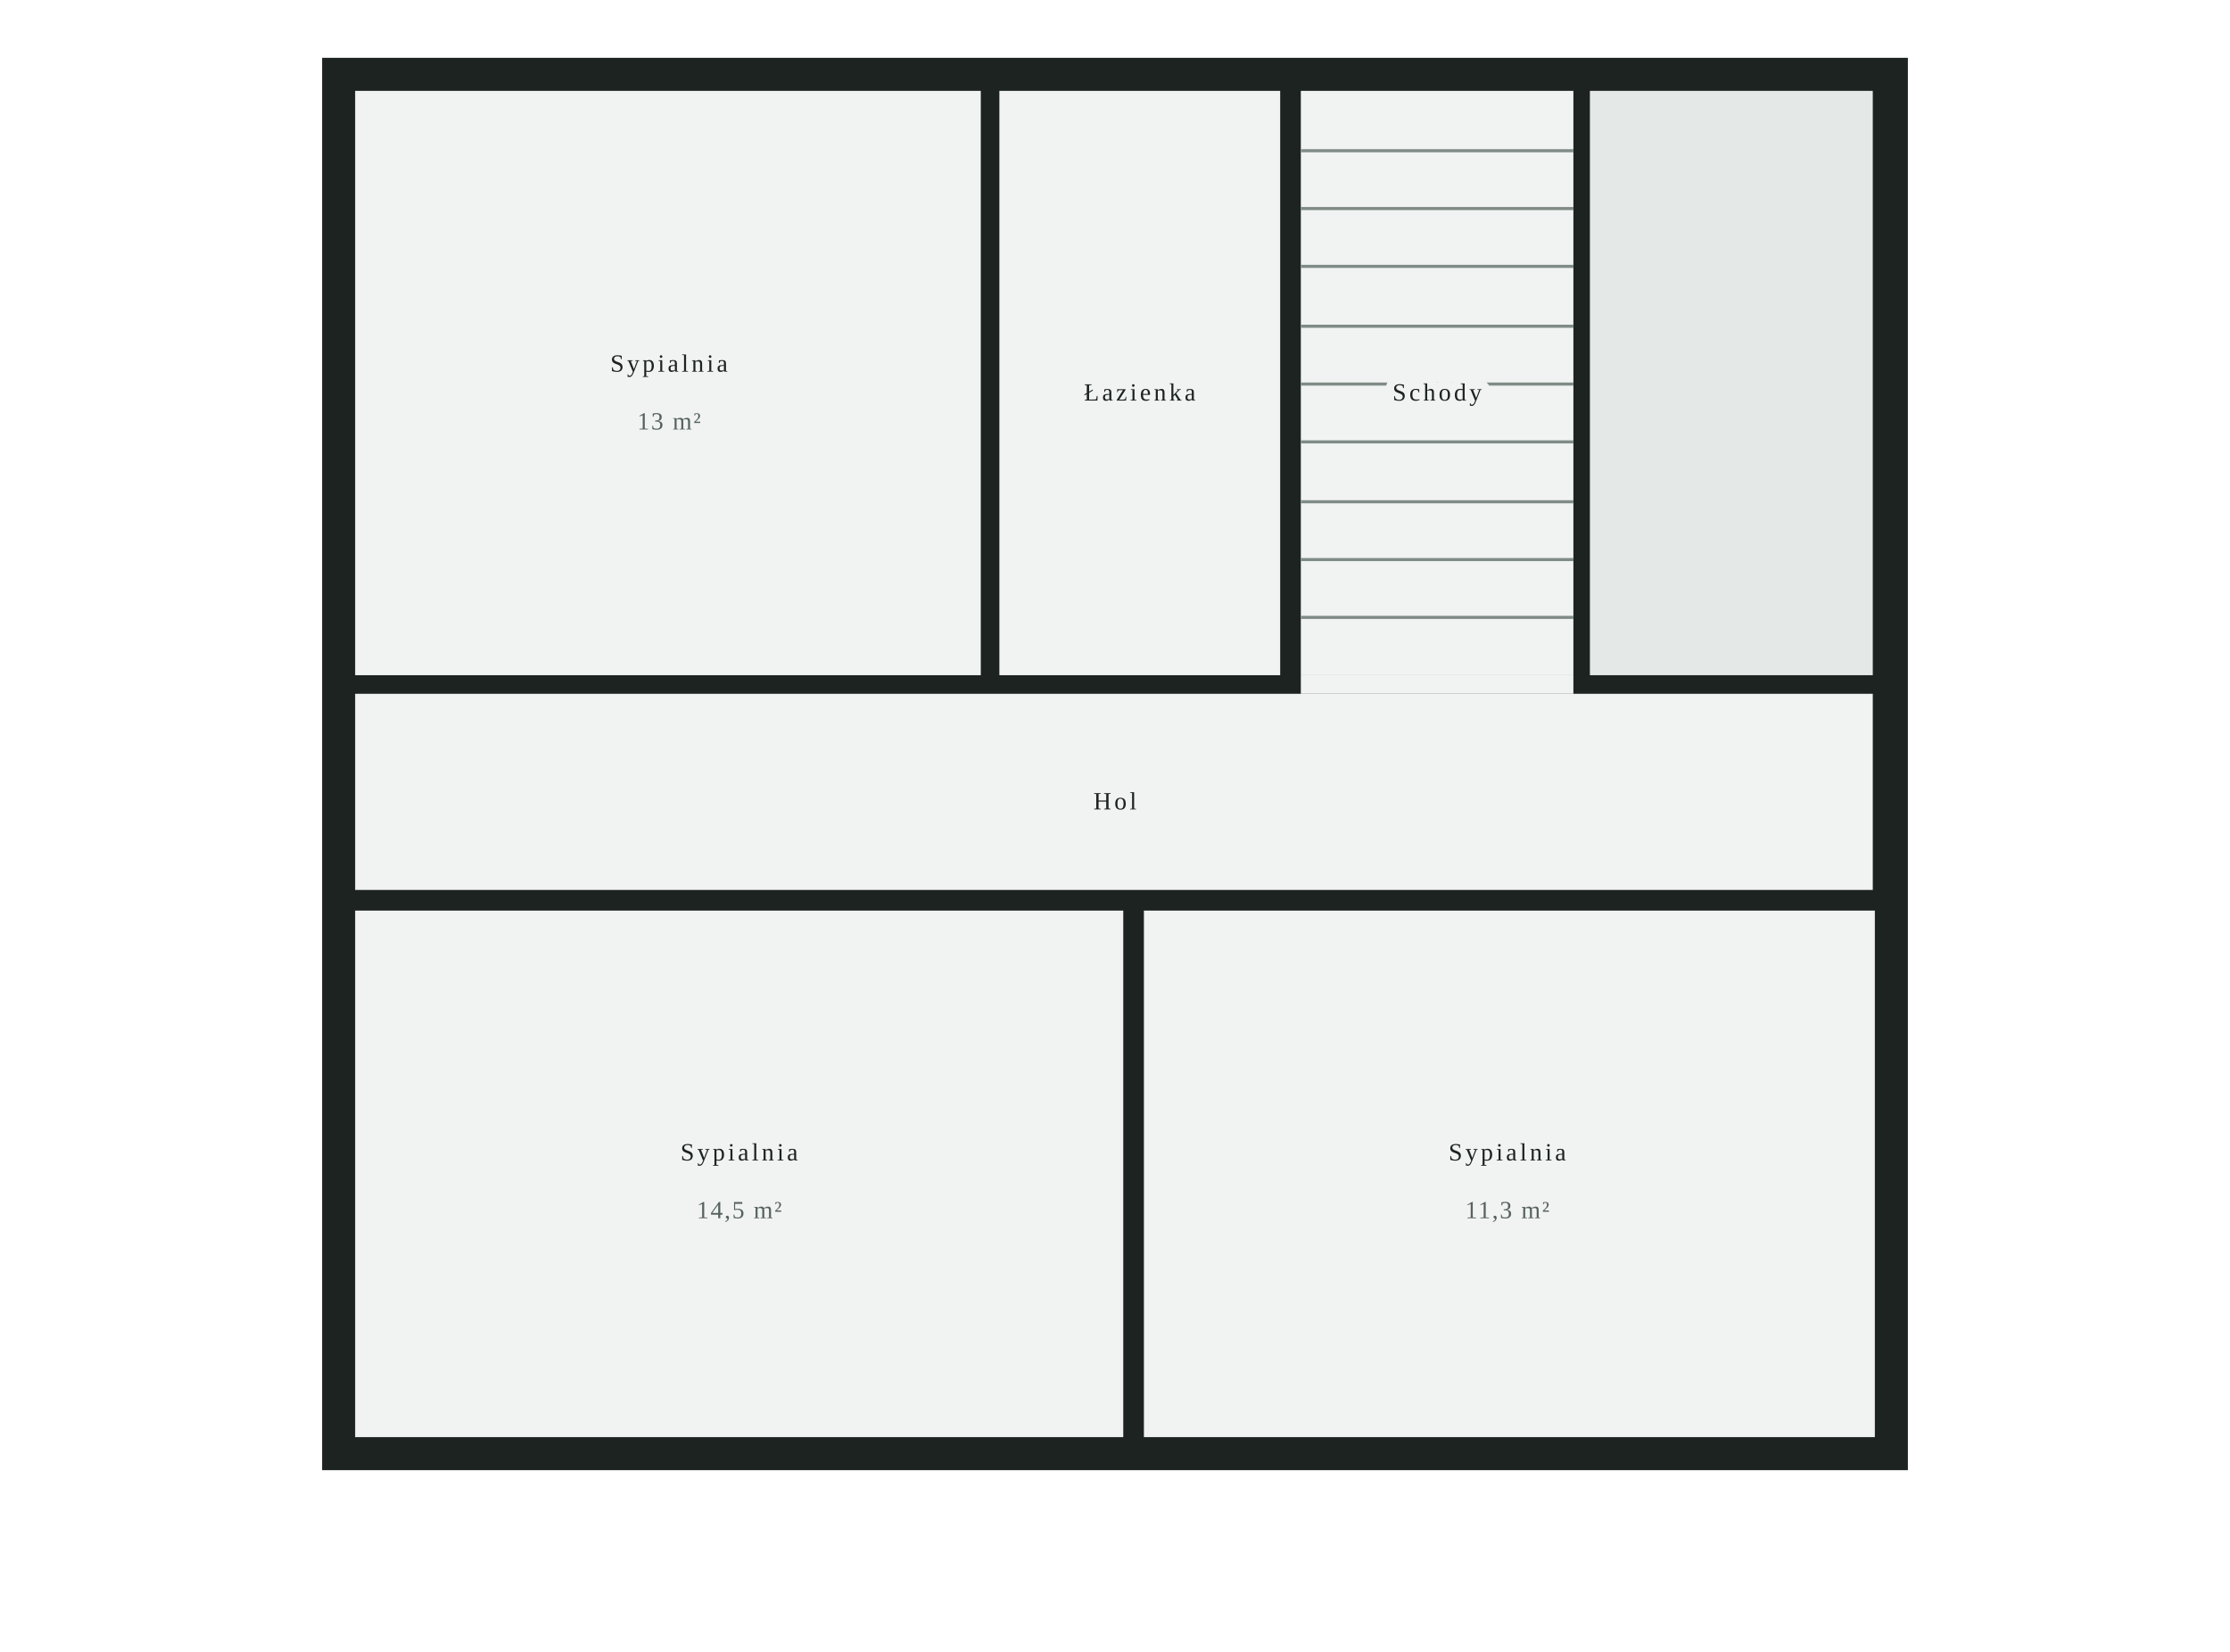
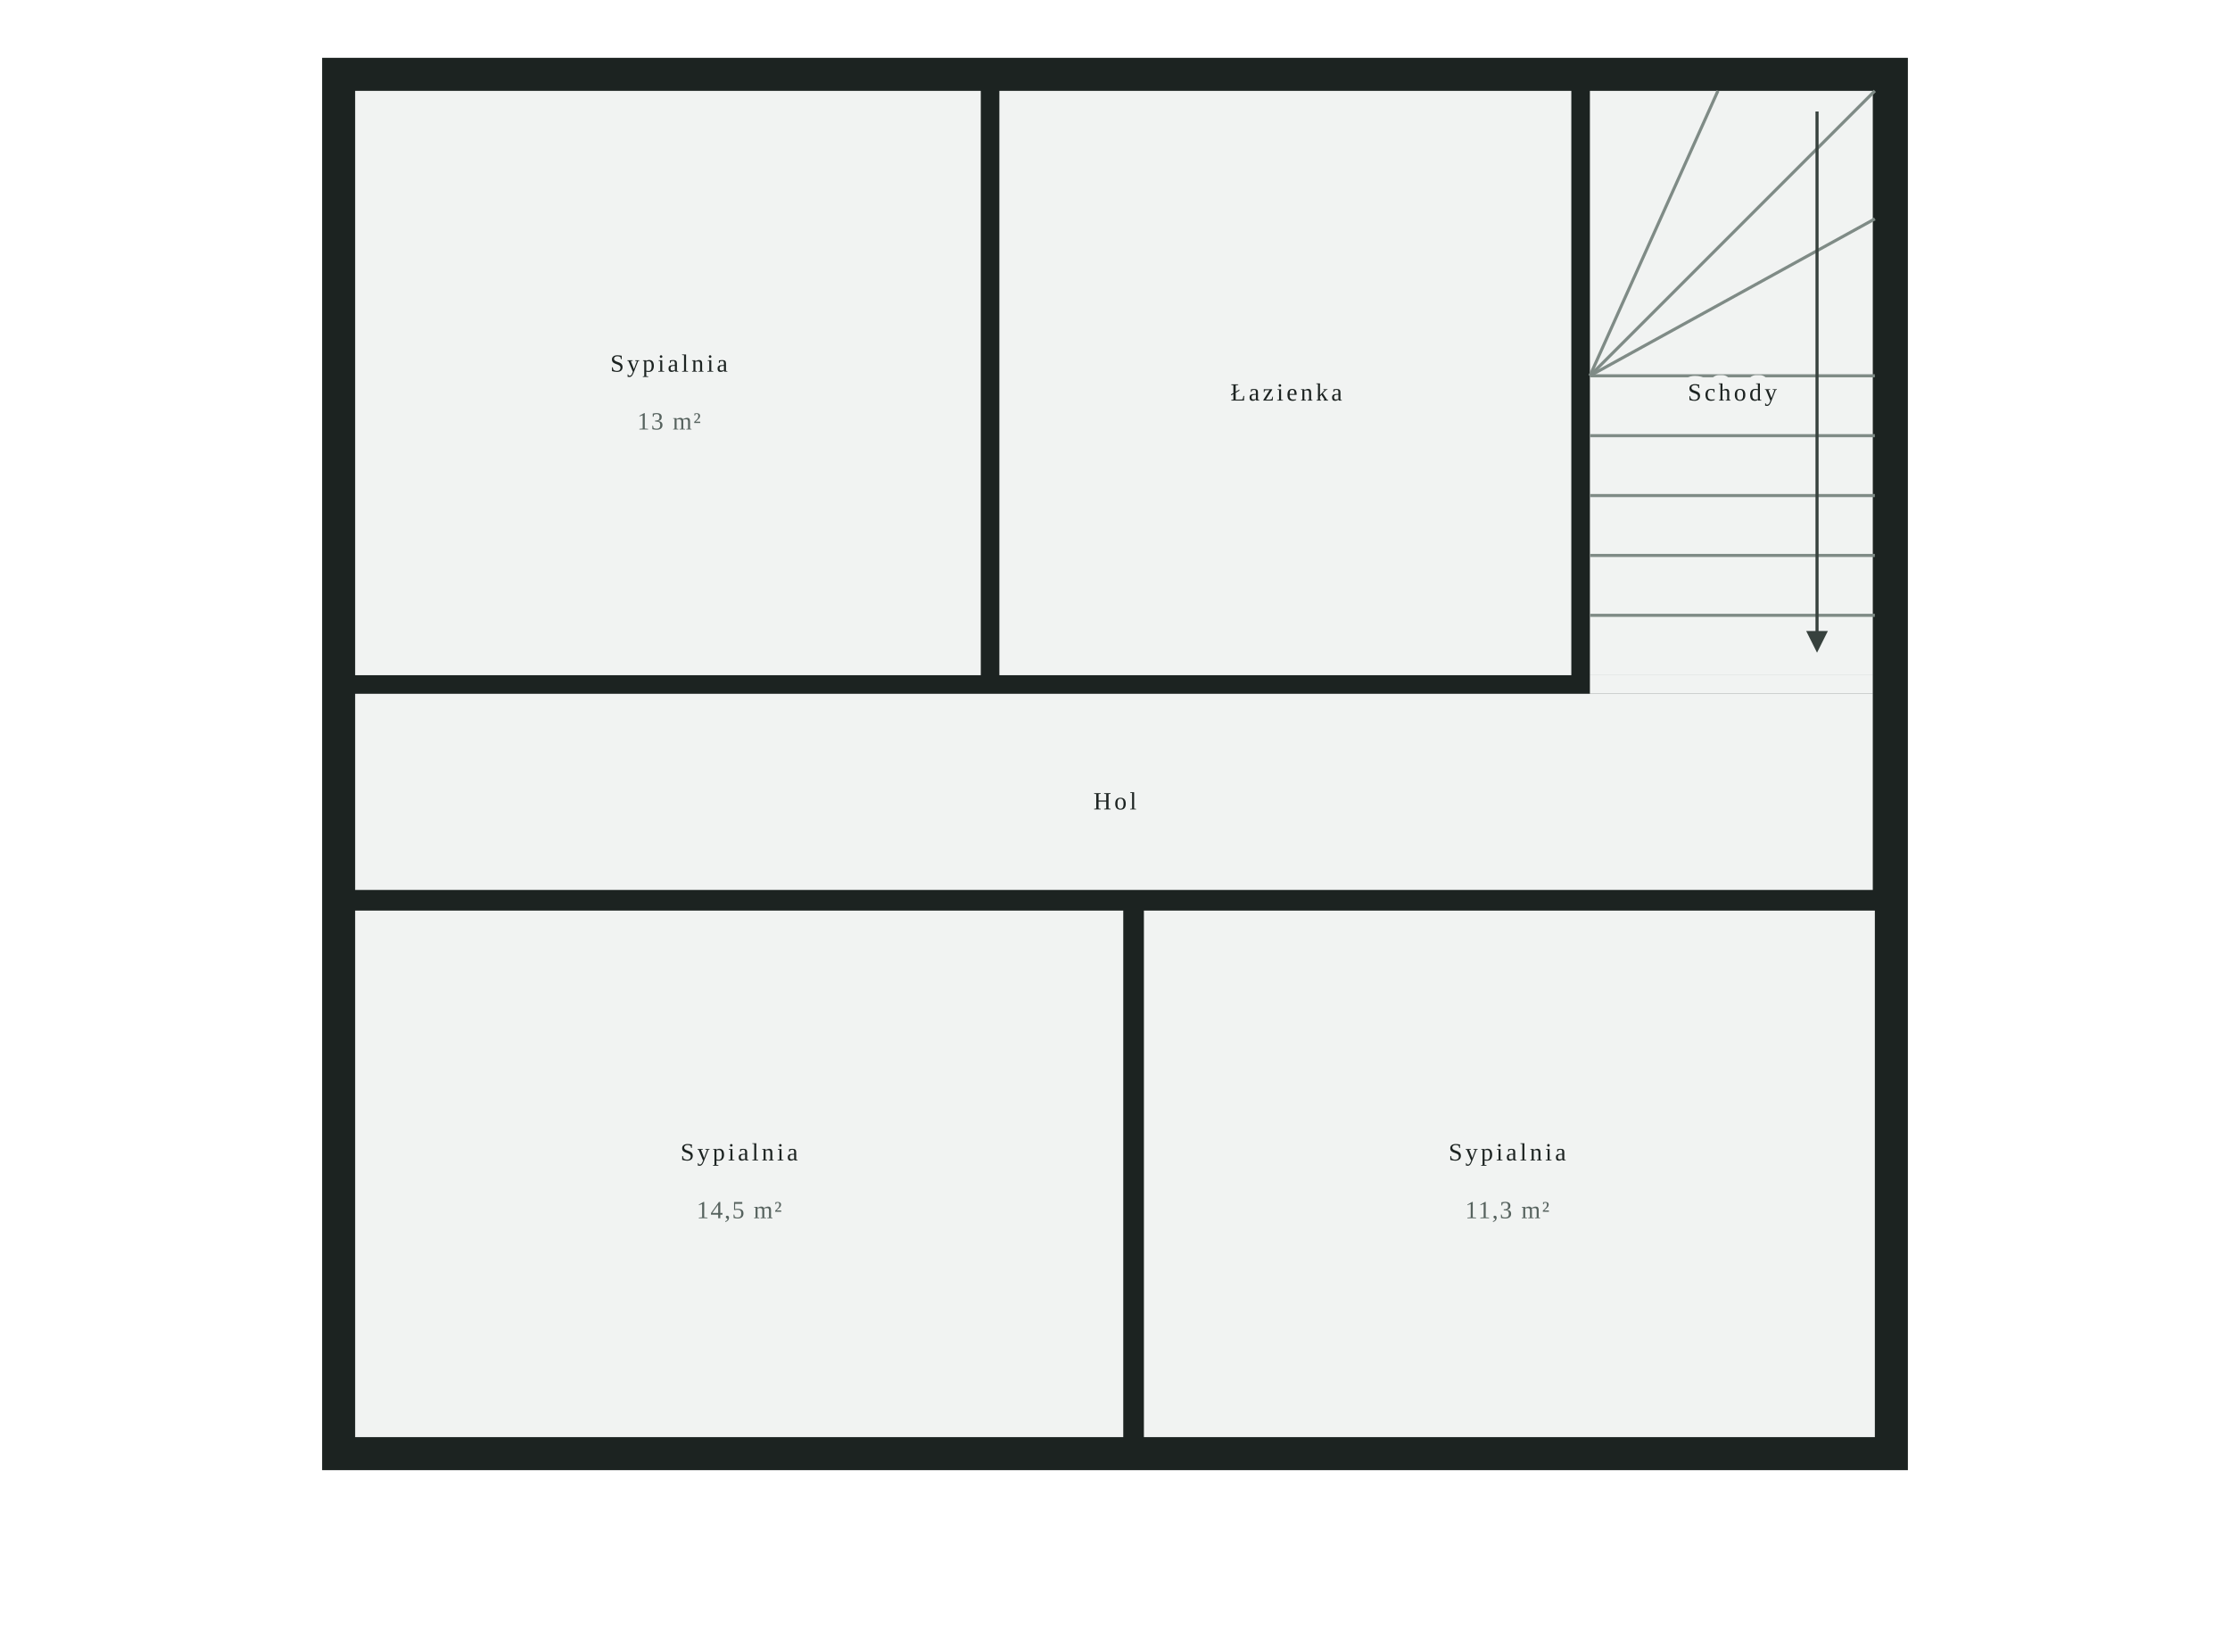
<svg xmlns="http://www.w3.org/2000/svg" viewBox="-40 -40 1080 800" role="img" aria-label="Rzut poglądowy domku, układ z salonem na parterze: piętro">
-   <style>.bryla{fill:var(--color-atrament,#1c2321);stroke:var(--color-atrament,#1c2321);stroke-width:24;stroke-linejoin:miter}.pokoj{fill:var(--color-tlo,#f1f3f2)}.pokoj.skos{fill:var(--color-tlo-2,#e4e9e7)}.stopnie{stroke:var(--color-linia-mocna,#7f8b86);stroke-width:1.5;vector-effect:non-scaling-stroke}.sauna-deski{stroke:var(--color-bursztyn,#c47a2a);stroke-width:1;opacity:.6;vector-effect:non-scaling-stroke}.nazwa{font:500 19px var(--font-ui,sans-serif);letter-spacing:.12em;text-transform:uppercase;fill:var(--color-atrament,#1c2321);paint-order:stroke;stroke:var(--color-tlo,#f1f3f2);stroke-width:8px;stroke-linejoin:round}.dopisek{font:500 18px var(--font-ui,sans-serif);letter-spacing:.06em;font-variant-numeric:tabular-nums;fill:var(--color-wyciszony,#56625e)}.pokoj-g:hover .pokoj,.pokoj-g:focus .pokoj{fill:var(--color-tlo-2,#e4e9e7)}</style>
+   <style>.bryla{fill:var(--color-atrament,#1c2321);stroke:var(--color-atrament,#1c2321);stroke-width:24;stroke-linejoin:miter}.pokoj{fill:var(--color-tlo,#f1f3f2)}.pokoj.skos{fill:var(--color-tlo-2,#e4e9e7)}.stopnie{stroke:var(--color-linia-mocna,#7f8b86);stroke-width:1.5;vector-effect:non-scaling-stroke}.bieg{fill:none;stroke:var(--color-atrament-2,#37413d);stroke-width:1.5;vector-effect:non-scaling-stroke}#strzalka path{fill:var(--color-atrament-2,#37413d)}.sauna-deski{stroke:var(--color-bursztyn,#c47a2a);stroke-width:1;opacity:.6;vector-effect:non-scaling-stroke}.nazwa{font:500 19px var(--font-ui,sans-serif);letter-spacing:.12em;text-transform:uppercase;fill:var(--color-atrament,#1c2321);paint-order:stroke;stroke:var(--color-tlo,#f1f3f2);stroke-width:8px;stroke-linejoin:round}.dopisek{font:500 18px var(--font-ui,sans-serif);letter-spacing:.06em;font-variant-numeric:tabular-nums;fill:var(--color-wyciszony,#56625e)}.pokoj-g:hover .pokoj,.pokoj-g:focus .pokoj{fill:var(--color-tlo-2,#e4e9e7)}</style>
+   <defs>
+     <marker id="strzalka" viewBox="0 0 10 10" refX="8" refY="5" markerWidth="7" markerHeight="7" orient="auto-start-reverse">
+       <path d="M0 0L10 5L0 10z" />
+     </marker>
+   </defs>
  <polygon class="bryla" points="128,0 872,0 872,660 128,660" />
  <g id="r-sypialnia-2" class="pokoj-g" data-nazwa="Sypialnia">
    <rect class="pokoj" x="132" y="4" width="303" height="283" />
    <text class="nazwa" x="284" y="140" text-anchor="middle">Sypialnia</text>
    <text class="dopisek" x="284" y="168" text-anchor="middle">13 m²</text>
  </g>
  <g id="r-lazienka-2" class="pokoj-g" data-nazwa="Łazienka">
-     <rect class="pokoj" x="444" y="4" width="136" height="283" />
-     <text class="nazwa" x="512" y="154" text-anchor="middle">Łazienka</text>
+     <rect class="pokoj" x="444" y="4" width="277" height="283" />
+     <text class="nazwa" x="583" y="154" text-anchor="middle">Łazienka</text>
  </g>
  <g id="r-schody" class="pokoj-g" data-nazwa="Schody">
-     <rect class="pokoj" x="590" y="4" width="132" height="283" />
-     <line class="stopnie" x1="590" y1="33" x2="722" y2="33" />
-     <line class="stopnie" x1="590" y1="61" x2="722" y2="61" />
-     <line class="stopnie" x1="590" y1="89" x2="722" y2="89" />
-     <line class="stopnie" x1="590" y1="118" x2="722" y2="118" />
-     <line class="stopnie" x1="590" y1="146" x2="722" y2="146" />
-     <line class="stopnie" x1="590" y1="174" x2="722" y2="174" />
-     <line class="stopnie" x1="590" y1="203" x2="722" y2="203" />
-     <line class="stopnie" x1="590" y1="231" x2="722" y2="231" />
-     <line class="stopnie" x1="590" y1="259" x2="722" y2="259" />
-     <text class="nazwa" x="656" y="154" text-anchor="middle">Schody</text>
-   </g>
-   <g id="r-skos" class="pokoj-g" data-nazwa="skos">
-     <rect class="pokoj skos" x="730" y="4" width="137" height="283" />
+     <rect class="pokoj" x="730" y="4" width="137" height="283" />
+     <line class="stopnie" x1="730" y1="142" x2="868" y2="142" />
+     <line class="stopnie" x1="730" y1="171" x2="868" y2="171" />
+     <line class="stopnie" x1="730" y1="200" x2="868" y2="200" />
+     <line class="stopnie" x1="730" y1="229" x2="868" y2="229" />
+     <line class="stopnie" x1="730" y1="258" x2="868" y2="258" />
+     <line class="stopnie" x1="730" y1="142" x2="792" y2="4" />
+     <line class="stopnie" x1="730" y1="142" x2="868" y2="4" />
+     <line class="stopnie" x1="730" y1="142" x2="868" y2="66" />
+     <polyline class="bieg" marker-end="url(#strzalka)" points="840,14 840,274" />
+     <text class="nazwa" x="799" y="154" text-anchor="middle">Schody</text>
  </g>
  <g id="r-hol" class="pokoj-g" data-nazwa="Hol">
    <rect class="pokoj" x="132" y="296" width="735" height="95" />
    <text class="nazwa" x="500" y="352" text-anchor="middle">Hol</text>
  </g>
  <g id="r-sypialnia-3" class="pokoj-g" data-nazwa="Sypialnia">
    <rect class="pokoj" x="132" y="401" width="372" height="255" />
    <text class="nazwa" x="318" y="522" text-anchor="middle">Sypialnia</text>
    <text class="dopisek" x="318" y="550" text-anchor="middle">14,5 m²</text>
  </g>
  <g id="r-sypialnia-4" class="pokoj-g" data-nazwa="Sypialnia">
    <rect class="pokoj" x="514" y="401" width="354" height="255" />
    <text class="nazwa" x="690" y="522" text-anchor="middle">Sypialnia</text>
    <text class="dopisek" x="690" y="550" text-anchor="middle">11,3 m²</text>
  </g>
-   <rect class="pokoj" x="590" y="287" width="132" height="9" />
+   <rect class="pokoj" x="730" y="287" width="137" height="9" />
</svg>
